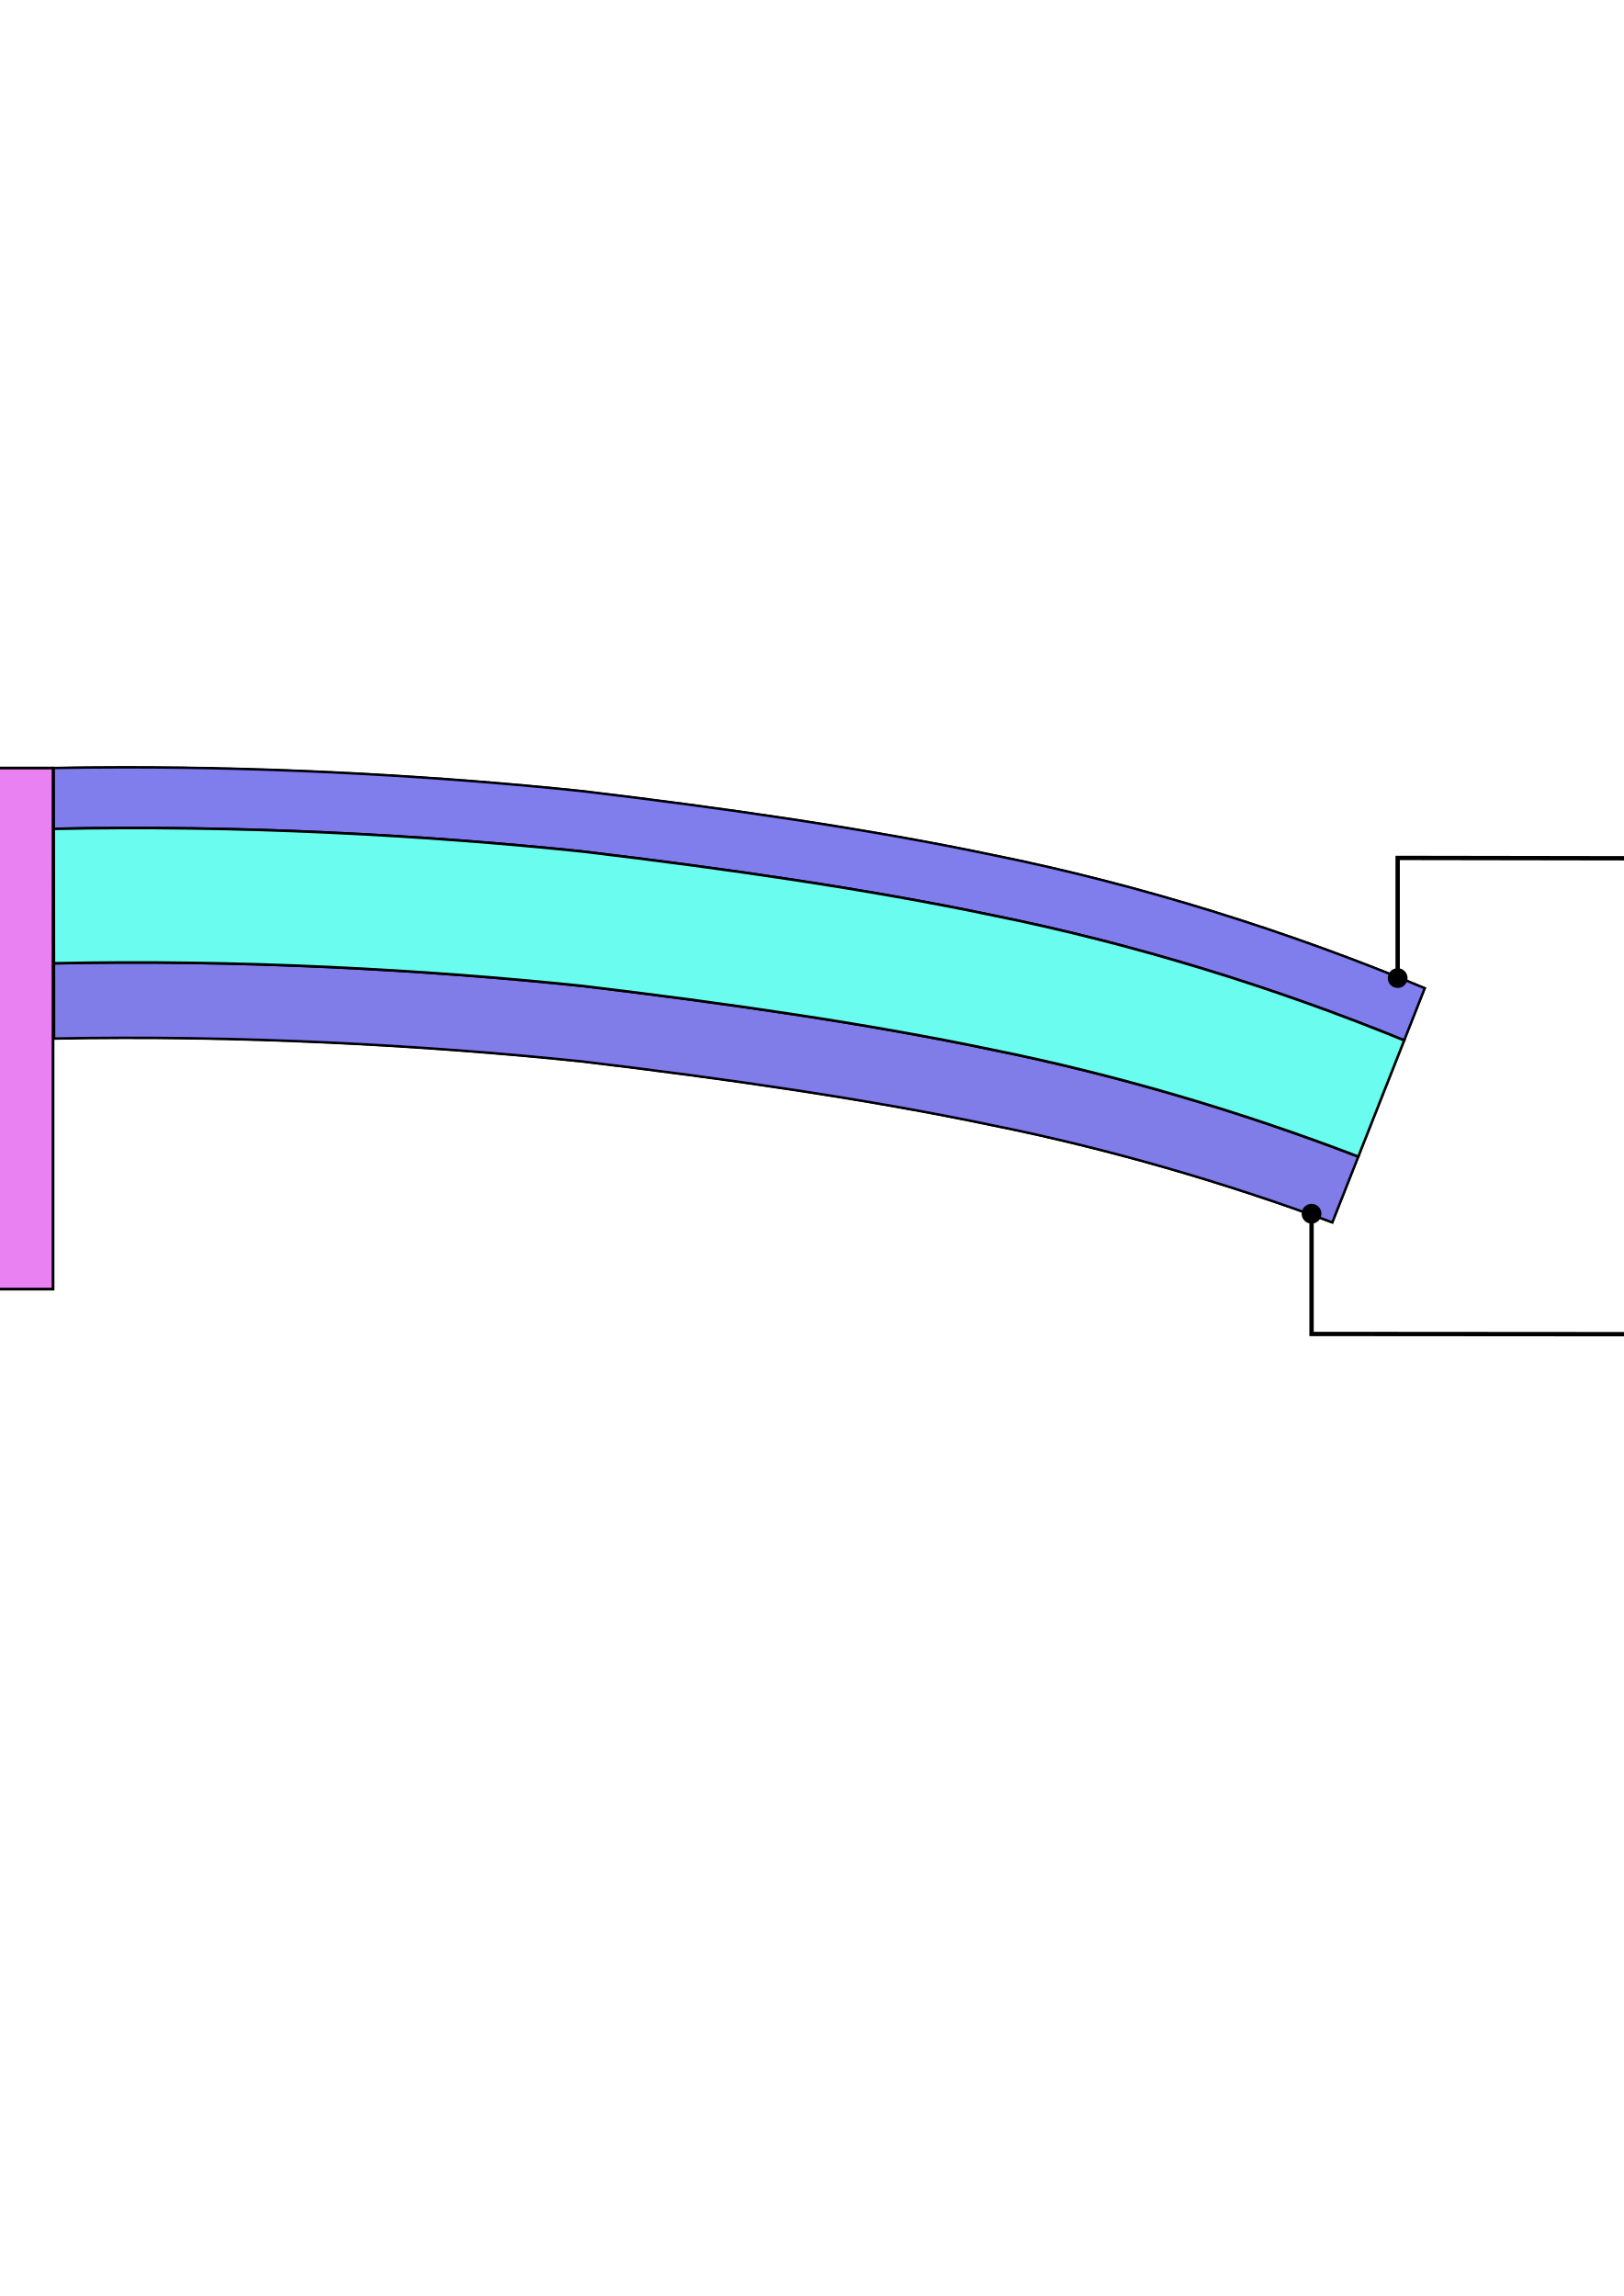
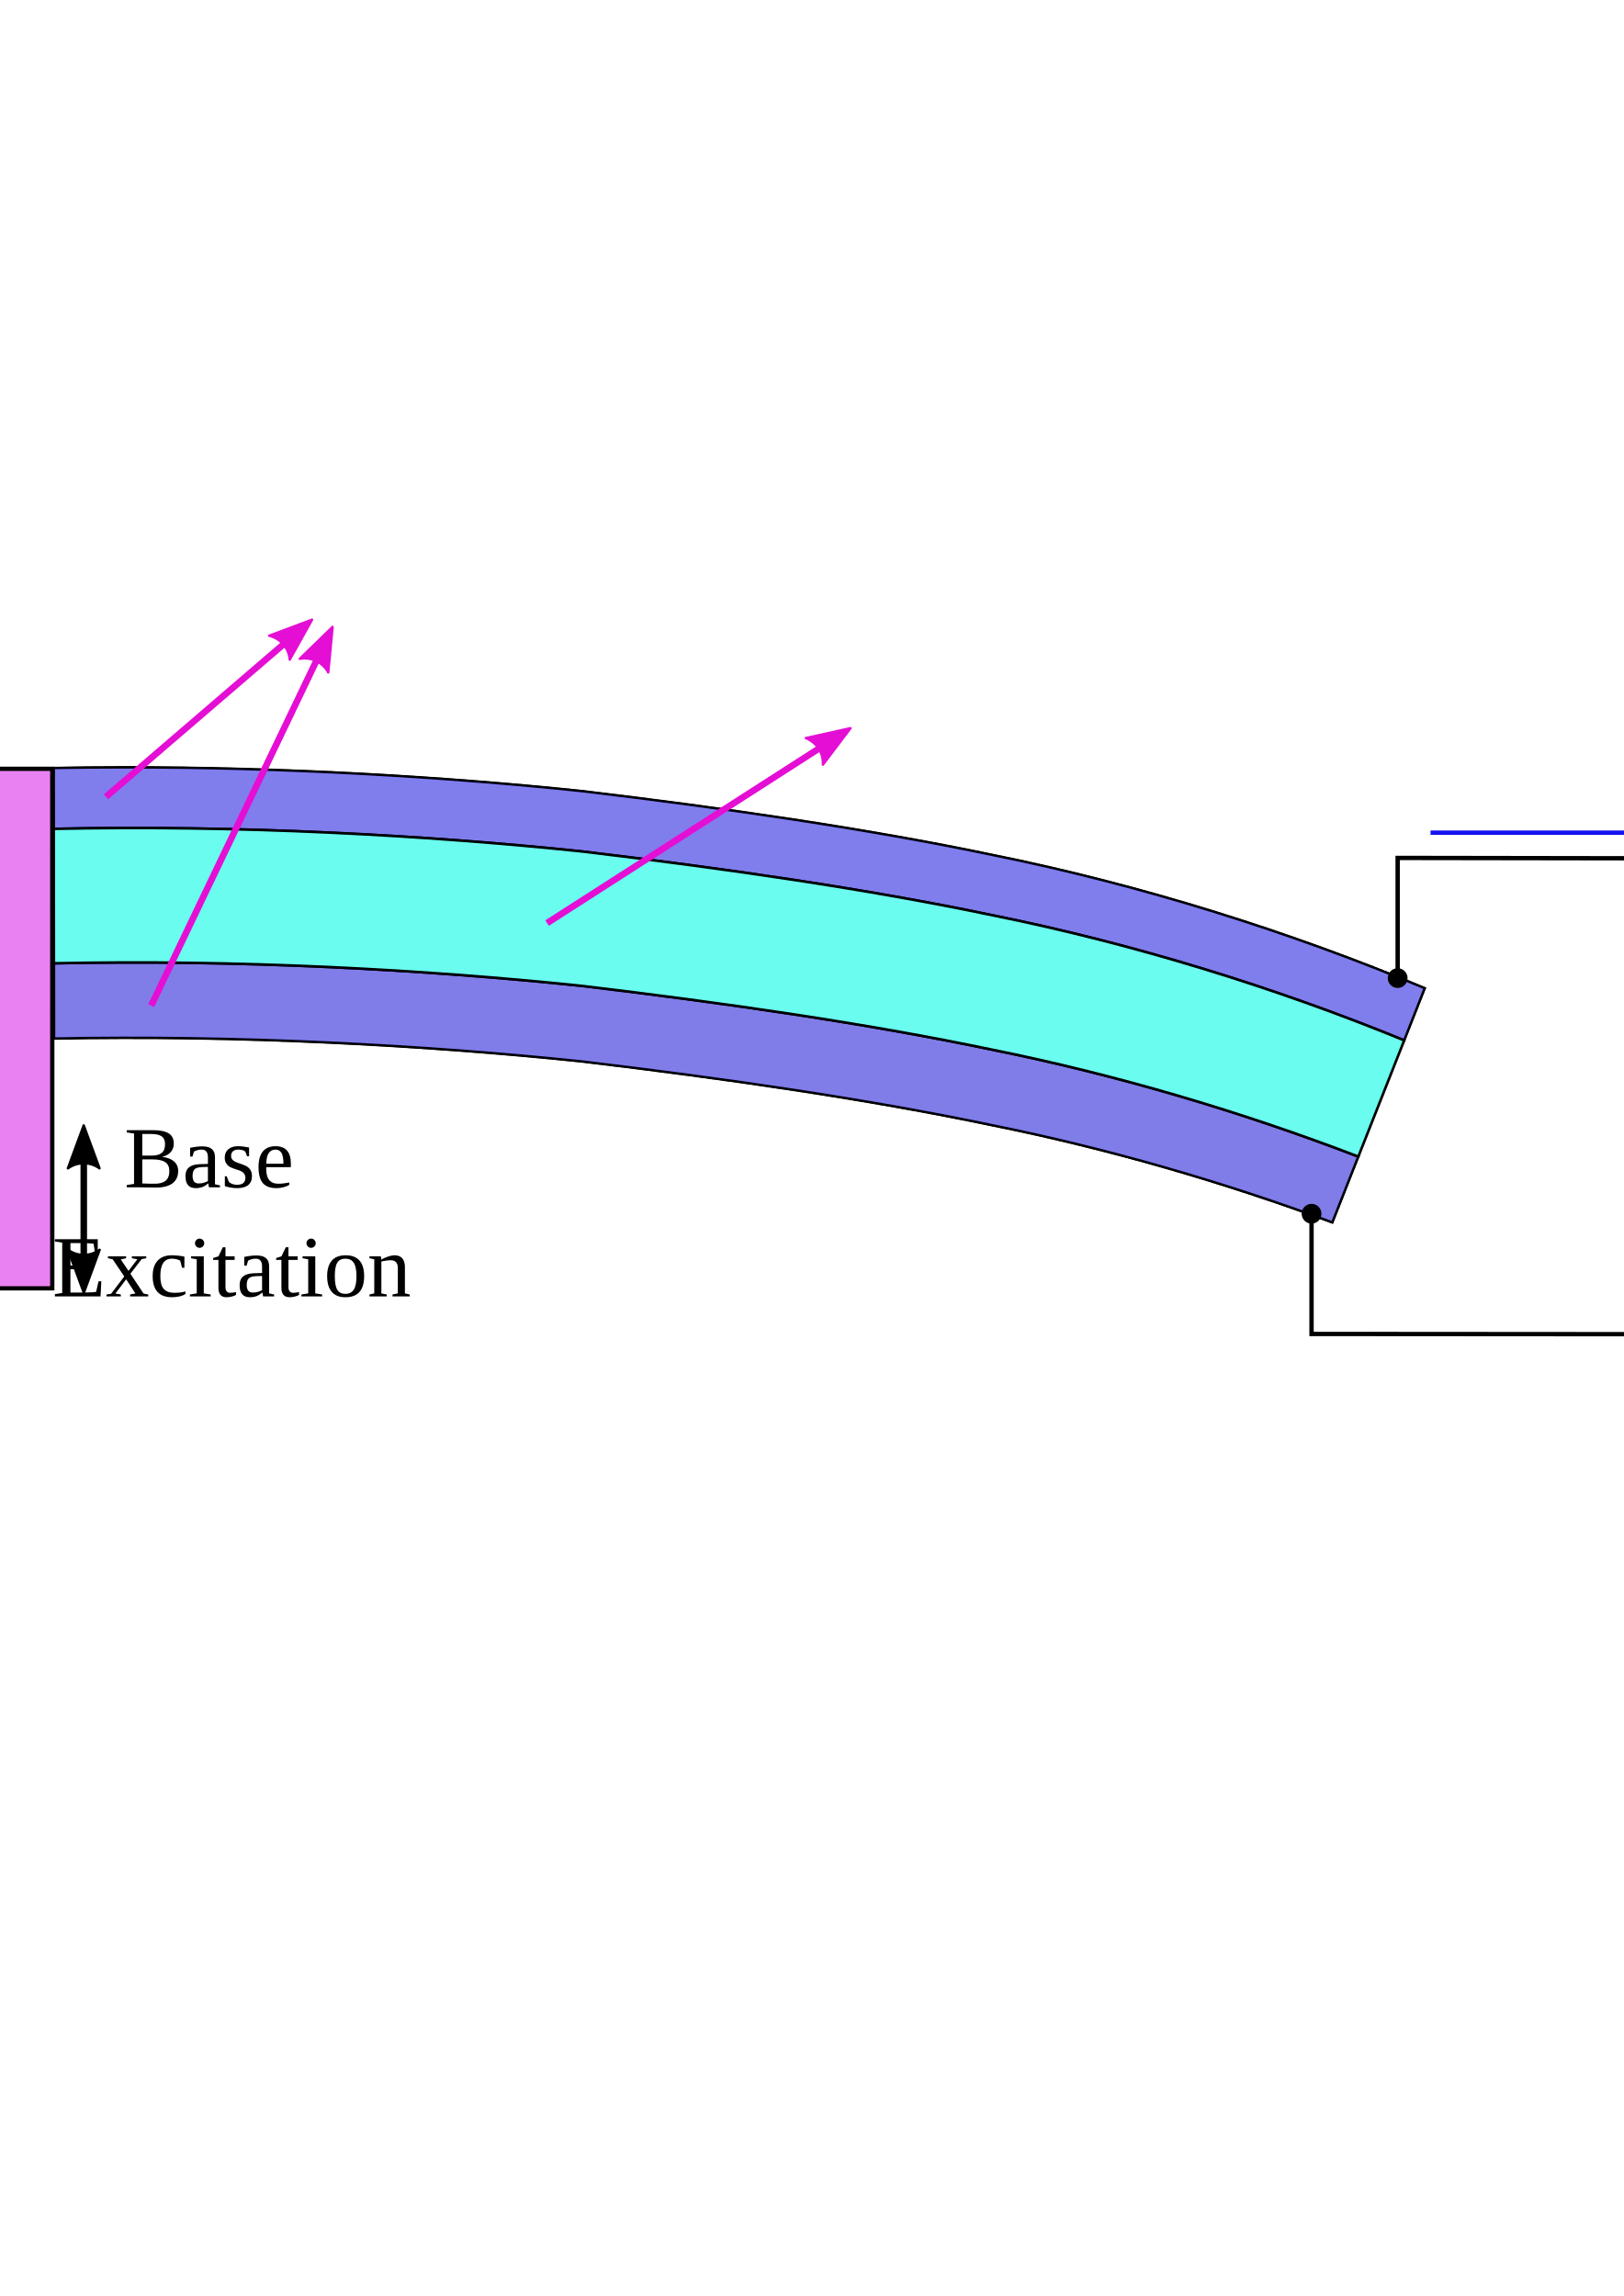
<svg xmlns="http://www.w3.org/2000/svg" width="210mm" height="297mm" viewBox="0 0 744.094 1052.362" id="svg2" version="1.1">
  <defs id="defs4">
+     <marker orient="auto" refY="0.0" refX="0.0" id="Arrow2Mstart" style="overflow:visible">
+       <path id="path4214" style="fill-rule:evenodd;stroke-width:0.625;stroke-linejoin:round;stroke:#000000;stroke-opacity:1;fill:#000000;fill-opacity:1" d="M 8.719,4.034 L -2.207,0.016 L 8.719,-4.002 C 6.973,-1.63 6.983,1.616 8.719,4.034 z " transform="scale(0.6) translate(0,0)" />
+     </marker>
+     <marker orient="auto" refY="0.0" refX="0.0" id="marker5794" style="overflow:visible;">
+       <path id="path5796" style="fill-rule:evenodd;stroke-width:0.625;stroke-linejoin:round;stroke:#000000;stroke-opacity:1;fill:#000000;fill-opacity:1" d="M 8.719,4.034 L -2.207,0.016 L 8.719,-4.002 C 6.973,-1.63 6.983,1.616 8.719,4.034 z " transform="scale(0.6) rotate(180) translate(0,0)" />
+     </marker>
+     <marker orient="auto" refY="0.0" refX="0.0" id="Arrow1Mstart" style="overflow:visible">
+       <path id="path4196" d="M 0.0,0.0 L 5.0,-5.0 L -12.5,0.0 L 5.0,5.0 L 0.0,0.0 z " style="fill-rule:evenodd;stroke:#000000;stroke-width:1pt;stroke-opacity:1;fill:#000000;fill-opacity:1" transform="scale(0.4) translate(10,0)" />
+     </marker>
+     <marker orient="auto" refY="0.0" refX="0.0" id="Arrow1Sstart" style="overflow:visible">
+       <path id="path4202" d="M 0.0,0.0 L 5.0,-5.0 L -12.5,0.0 L 5.0,5.0 L 0.0,0.0 z " style="fill-rule:evenodd;stroke:#000000;stroke-width:1pt;stroke-opacity:1;fill:#000000;fill-opacity:1" transform="scale(0.2) translate(6,0)" />
+     </marker>
+     <marker orient="auto" refY="0.0" refX="0.0" id="Arrow1Send" style="overflow:visible;">
+       <path id="path4205" d="M 0.0,0.0 L 5.0,-5.0 L -12.5,0.0 L 5.0,5.0 L 0.0,0.0 z " style="fill-rule:evenodd;stroke:#000000;stroke-width:1pt;stroke-opacity:1;fill:#000000;fill-opacity:1" transform="scale(0.2) rotate(180) translate(6,0)" />
+     </marker>
+     <marker orient="auto" refY="0.0" refX="0.0" id="marker5317" style="overflow:visible;">
+       <path id="path5319" style="fill-rule:evenodd;stroke-width:0.625;stroke-linejoin:round;stroke:#1313ed;stroke-opacity:1;fill:#1313ed;fill-opacity:1" d="M 8.719,4.034 L -2.207,0.016 L 8.719,-4.002 C 6.973,-1.63 6.983,1.616 8.719,4.034 z " transform="scale(0.6) rotate(180) translate(0,0)" />
+     </marker>
+     <marker style="overflow:visible;" id="marker4544" refX="0.0" refY="0.0" orient="auto">
+       <path transform="scale(0.6) rotate(180) translate(0,0)" d="M 8.719,4.034 L -2.207,0.016 L 8.719,-4.002 C 6.973,-1.63 6.983,1.616 8.719,4.034 z " style="fill-rule:evenodd;stroke-width:0.625;stroke-linejoin:round;stroke:#e50ed5;stroke-opacity:1;fill:#e50ed5;fill-opacity:1" id="path4546" />
+     </marker>
+     <marker orient="auto" refY="0.0" refX="0.0" id="Arrow2Mend" style="overflow:visible;">
+       <path id="path4217" style="fill-rule:evenodd;stroke-width:0.625;stroke-linejoin:round;stroke:#e50ed5;stroke-opacity:1;fill:#e50ed5;fill-opacity:1" d="M 8.719,4.034 L -2.207,0.016 L 8.719,-4.002 C 6.973,-1.63 6.983,1.616 8.719,4.034 z " transform="scale(0.6) rotate(180) translate(0,0)" />
+     </marker>
+     <marker style="overflow:visible" id="marker4484" refX="0.0" refY="0.0" orient="auto">
+       <path transform="scale(0.6) translate(0,0)" d="M 8.719,4.034 L -2.207,0.016 L 8.719,-4.002 C 6.973,-1.63 6.983,1.616 8.719,4.034 z " style="fill-rule:evenodd;stroke-width:0.625;stroke-linejoin:round;stroke:#000000;stroke-opacity:1;fill:#000000;fill-opacity:1" id="path4486" />
+     </marker>
    <marker orient="auto" refY="0.0" refX="0.0" id="marker4942" style="overflow:visible">
      <path id="path4944" d="M -2.5,-1.0 C -2.5,1.76 -4.74,4.0 -7.5,4.0 C -10.26,4.0 -12.5,1.76 -12.5,-1.0 C -12.5,-3.76 -10.26,-6.0 -7.5,-6.0 C -4.74,-6.0 -2.5,-3.76 -2.5,-1.0 z " style="fill-rule:evenodd;stroke:#000000;stroke-width:1pt;stroke-opacity:1;fill:#000000;fill-opacity:1" transform="scale(0.4) translate(7.4, 1)" />
    </marker>
    <marker style="overflow:visible" id="marker4866" refX="0.0" refY="0.0" orient="auto">
      <path transform="scale(0.4) translate(7.4, 1)" style="fill-rule:evenodd;stroke:#000000;stroke-width:1pt;stroke-opacity:1;fill:#000000;fill-opacity:1" d="M -2.5,-1.0 C -2.5,1.76 -4.74,4.0 -7.5,4.0 C -10.26,4.0 -12.5,1.76 -12.5,-1.0 C -12.5,-3.76 -10.26,-6.0 -7.5,-6.0 C -4.74,-6.0 -2.5,-3.76 -2.5,-1.0 z " id="path4868" />
    </marker>
    <marker style="overflow:visible" id="marker4832" refX="0.0" refY="0.0" orient="auto">
      <path transform="scale(0.4) translate(7.4, 1)" style="fill-rule:evenodd;stroke:#000000;stroke-width:1pt;stroke-opacity:1;fill:#000000;fill-opacity:1" d="M -2.5,-1.0 C -2.5,1.76 -4.74,4.0 -7.5,4.0 C -10.26,4.0 -12.5,1.76 -12.5,-1.0 C -12.5,-3.76 -10.26,-6.0 -7.5,-6.0 C -4.74,-6.0 -2.5,-3.76 -2.5,-1.0 z " id="path4834" />
    </marker>
    <filter style="color-interpolation-filters:sRGB;" id="filter4293">
      <feColorMatrix type="luminanceToAlpha" result="result2" id="feColorMatrix4295" />
      <feComposite in2="SourceGraphic" operator="arithmetic" in="result2" k3="2" result="result4" id="feComposite4297" />
      <feBlend in="result4" mode="multiply" result="result3" in2="result2" id="feBlend4299" />
      <feComposite in2="SourceGraphic" operator="in" in="result3" id="feComposite4301" />
    </filter>
+     <marker style="overflow:visible" id="marker4544-7" refX="0" refY="0" orient="auto">
+       <path transform="scale(-0.6,-0.6)" d="M 8.719,4.034 -2.207,0.016 8.719,-4.002 c -1.745,2.372 -1.735,5.617 -6e-7,8.035 z" style="fill:#e50ed5;fill-opacity:1;fill-rule:evenodd;stroke:#e50ed5;stroke-width:0.625;stroke-linejoin:round;stroke-opacity:1" id="path4546-7" />
+     </marker>
  </defs>
  <g id="layer1">
    <path style="fill:#0600dc;fill-opacity:0.51;fill-rule:evenodd;stroke:#000000;stroke-width:1.174px;stroke-linecap:butt;stroke-linejoin:miter;stroke-opacity:1;filter:url(#filter4293)" d="m 622.489,530.125 c -13.295,-5.111 -26.858,-10.01 -40.613,-14.662 -13.766,-4.655 -27.724,-9.065 -41.793,-13.191 -14.069,-4.127 -28.249,-7.971 -42.463,-11.5 -14.214,-3.529 -28.461,-6.741 -42.662,-9.604 -14.411,-3.025 -29.273,-5.877 -44.486,-8.576 -15.213,-2.699 -30.779,-5.245 -46.596,-7.658 -15.817,-2.413 -31.885,-4.695 -48.107,-6.863 -16.222,-2.168 -32.597,-4.225 -49.025,-6.189 -17.947,-1.875 -36.795,-3.574 -56.287,-5.039 -19.492,-1.465 -39.628,-2.695 -60.15,-3.635 -10.261,-0.47 -20.619,-0.867 -31.041,-1.184 -10.422,-0.317 -20.909,-0.553 -31.428,-0.703 -10.518,-0.15 -21.069,-0.213 -31.619,-0.182 -10.514,0.032 -21.027,0.157 -31.51,0.383 l 0.047,34.518 c 83.988,-1.677 170.201,2.996 241.988,10.498 65.714,7.857 130.571,17.185 188.215,29.285 52.587,10.6 105.805,26.005 155.615,44.496 l 11.916,-30.193 z" id="path4307" />
    <path style="fill:#0600e7;fill-opacity:0.51;fill-rule:evenodd;stroke:#000000;stroke-width:1.174px;stroke-linecap:butt;stroke-linejoin:miter;stroke-opacity:1;filter:url(#filter4293)" d="m 56.21,351.68 c -10.552,0.009 -21.103,0.109 -31.623,0.307 l 0.037,27.918 c 10.51,-0.227 21.051,-0.353 31.594,-0.385 10.55,-0.032 21.101,0.032 31.619,0.182 10.518,0.15 21.006,0.386 31.428,0.703 10.422,0.317 20.78,0.714 31.041,1.184 20.522,0.939 40.658,2.17 60.15,3.635 19.492,1.465 38.34,3.164 56.287,5.039 16.429,1.964 32.803,4.021 49.025,6.189 16.222,2.168 32.291,4.45 48.107,6.863 15.817,2.413 31.382,4.959 46.596,7.658 15.213,2.699 30.075,5.549 44.486,8.574 8.046,1.622 16.107,3.357 24.168,5.197 8.061,1.841 16.124,3.787 24.172,5.834 8.048,2.047 16.08,4.195 24.086,6.436 8.005,2.241 15.984,4.574 23.918,6.996 7.934,2.422 15.826,4.931 23.66,7.521 7.834,2.59 15.611,5.261 23.316,8.008 7.706,2.746 15.34,5.569 22.889,8.459 7.538,2.886 14.991,5.84 22.344,8.857 l 9.443,-23.93 C 591.605,427.189 522.757,405.534 454.958,391.867 397.313,379.767 332.457,370.439 266.743,362.582 203.928,356.018 130.071,351.619 56.21,351.68 Z" id="path4248" />
    <path style="opacity:1;fill:#64fcee;fill-opacity:0.964;fill-rule:evenodd;stroke:#000000;stroke-width:1.174px;stroke-linecap:butt;stroke-linejoin:miter;stroke-opacity:1" d="m 56.217,379.52 c -10.542,0.032 -21.084,0.158 -31.594,0.385 l 0.084,61.617 c 10.482,-0.226 20.995,-0.351 31.51,-0.383 10.55,-0.032 21.101,0.032 31.619,0.182 10.518,0.15 21.006,0.386 31.428,0.703 10.422,0.317 20.78,0.714 31.041,1.184 20.522,0.939 40.658,2.17 60.15,3.635 19.492,1.465 38.34,3.164 56.287,5.039 16.429,1.964 32.803,4.021 49.025,6.189 16.222,2.168 32.291,4.45 48.107,6.863 15.817,2.413 31.382,4.959 46.596,7.658 15.213,2.699 30.075,5.551 44.486,8.576 14.201,2.863 28.448,6.075 42.662,9.604 14.214,3.529 28.394,7.373 42.463,11.5 14.069,4.127 28.027,8.536 41.793,13.191 13.756,4.652 27.318,9.551 40.613,14.662 l 21.021,-53.27 c -7.353,-3.017 -14.805,-5.971 -22.344,-8.857 -7.548,-2.89 -15.183,-5.712 -22.889,-8.459 -7.706,-2.746 -15.482,-5.417 -23.316,-8.008 -7.834,-2.59 -15.726,-5.1 -23.66,-7.521 -7.934,-2.422 -15.912,-4.756 -23.918,-6.996 -8.005,-2.241 -16.038,-4.389 -24.086,-6.436 -8.048,-2.047 -16.11,-3.993 -24.172,-5.834 -8.061,-1.841 -16.122,-3.575 -24.168,-5.197 -14.411,-3.025 -29.273,-5.875 -44.486,-8.574 -15.213,-2.699 -30.779,-5.245 -46.596,-7.658 -15.817,-2.413 -31.885,-4.695 -48.107,-6.863 -16.222,-2.168 -32.597,-4.225 -49.025,-6.189 -17.947,-1.875 -36.795,-3.574 -56.287,-5.039 -19.492,-1.465 -39.628,-2.695 -60.15,-3.635 -10.261,-0.47 -20.619,-0.867 -31.041,-1.184 -10.422,-0.317 -20.909,-0.553 -31.428,-0.703 -10.518,-0.15 -21.069,-0.213 -31.619,-0.182 z" id="path4304" />
-     <rect style="opacity:1;fill:#d80fe9;fill-opacity:0.521;fill-rule:evenodd;stroke:#000000;stroke-width:1.257;stroke-miterlimit:4;stroke-dasharray:none;stroke-opacity:1" id="rect4501" width="56.312" height="238.827" x="-32.007" y="352.027" ry="2.2337117e-005" />
+     <rect style="opacity:1;fill:#d80fe9;fill-opacity:0.521;fill-rule:evenodd;stroke:#000000;stroke-width:1.958;stroke-miterlimit:4;stroke-dasharray:none;stroke-opacity:1" id="rect4501" width="137.039" height="238.126" x="-113.085" y="352.377" ry="2.2271561e-005" />
    <path style="fill:none;fill-rule:evenodd;stroke:#000000;stroke-width:2;stroke-linecap:butt;stroke-linejoin:miter;stroke-miterlimit:4;stroke-dasharray:none;stroke-opacity:1;marker-start:url(#marker4942)" d="m 640.505,448.227 0,-55 167.869,0.258 -0.253,57.061" id="path4505" />
    <path style="fill:none;fill-rule:evenodd;stroke:#000000;stroke-width:2;stroke-linecap:butt;stroke-linejoin:miter;stroke-miterlimit:4;stroke-dasharray:none;stroke-opacity:1;marker-start:url(#marker4866)" d="m 601.041,556.396 0,55.017 207.708,0.143 -0.016,-39.396" id="path4505-4" />
    <rect style="opacity:1;fill:#e9e80f;fill-opacity:0.982;fill-rule:evenodd;stroke:#000000;stroke-width:0.789;stroke-linecap:butt;stroke-miterlimit:4;stroke-dasharray:none;stroke-opacity:1" id="rect4936" width="29.505" height="121.429" x="793.622" y="450.837" ry="1.4101702e-005" />
+     <flowRoot xml:space="preserve" id="flowRoot4172" style="font-style:normal;font-variant:normal;font-weight:normal;font-stretch:normal;font-size:30px;line-height:125%;font-family:'Times New Roman';-inkscape-font-specification:'Times New Roman, Normal';text-align:center;letter-spacing:0px;word-spacing:0px;writing-mode:lr-tb;text-anchor:middle;fill:#000000;fill-opacity:1;stroke:none;stroke-width:1px;stroke-linecap:butt;stroke-linejoin:miter;stroke-opacity:1" transform="translate(-255.7143,-120)">
+       <flowRegion id="flowRegion4174">
+         <rect id="rect4176" width="141.429" height="81.429" x="145.714" y="558.076" style="font-style:normal;font-variant:normal;font-weight:normal;font-stretch:normal;font-size:30px;line-height:125%;font-family:'Times New Roman';-inkscape-font-specification:'Times New Roman, Normal';text-align:center;writing-mode:lr-tb;text-anchor:middle" />
+       </flowRegion>
+       <flowPara id="flowPara4178" style="font-style:normal;font-variant:normal;font-weight:normal;font-stretch:normal;font-size:30px;line-height:125%;font-family:'Times New Roman';-inkscape-font-specification:'Times New Roman, Normal';text-align:center;writing-mode:lr-tb;text-anchor:middle">Host </flowPara>
+       <flowPara style="font-style:normal;font-variant:normal;font-weight:normal;font-stretch:normal;font-size:30px;line-height:125%;font-family:'Times New Roman';-inkscape-font-specification:'Times New Roman, Normal';text-align:center;writing-mode:lr-tb;text-anchor:middle" id="flowPara4180">Structure</flowPara>
+     </flowRoot>
+     <path style="fill:none;fill-rule:evenodd;stroke:#e50ed5;stroke-width:3;stroke-linecap:butt;stroke-linejoin:miter;stroke-opacity:1;marker-end:url(#Arrow2Mend);stroke-miterlimit:4;stroke-dasharray:none" d="M 48.571,365.219 C 140,286.648 140,286.648 140,286.648" id="path4182" />
+     <path style="fill:none;fill-rule:evenodd;stroke:#e50ed5;stroke-width:3;stroke-linecap:butt;stroke-linejoin:miter;stroke-miterlimit:4;stroke-dasharray:none;stroke-opacity:1;marker-end:url(#marker4544)" d="m 69.286,460.934 81.429,-170" id="path4184" />
+     <flowRoot xml:space="preserve" id="flowRoot4172-2" style="font-style:normal;font-variant:normal;font-weight:normal;font-stretch:normal;font-size:30px;line-height:125%;font-family:'Times New Roman';-inkscape-font-specification:'Times New Roman, Normal';text-align:center;letter-spacing:0px;word-spacing:0px;writing-mode:lr-tb;text-anchor:middle;fill:#000000;fill-opacity:1;stroke:none;stroke-width:1px;stroke-linecap:butt;stroke-linejoin:miter;stroke-opacity:1" transform="translate(-65.71429,-345)">
+       <flowRegion id="flowRegion4174-7">
+         <rect id="rect4176-3" width="141.429" height="81.429" x="145.714" y="558.076" style="font-style:normal;font-variant:normal;font-weight:normal;font-stretch:normal;font-size:30px;line-height:125%;font-family:'Times New Roman';-inkscape-font-specification:'Times New Roman, Normal';text-align:center;writing-mode:lr-tb;text-anchor:middle" />
+       </flowRegion>
+       <flowPara id="flowPara4178-9" style="font-style:normal;font-variant:normal;font-weight:normal;font-stretch:normal;font-size:30px;line-height:125%;font-family:'Times New Roman';-inkscape-font-specification:'Times New Roman, Normal';text-align:center;writing-mode:lr-tb;text-anchor:middle">Piezoelectri c </flowPara>
+       <flowPara style="font-style:normal;font-variant:normal;font-weight:normal;font-stretch:normal;font-size:30px;line-height:125%;font-family:'Times New Roman';-inkscape-font-specification:'Times New Roman, Normal';text-align:center;writing-mode:lr-tb;text-anchor:middle" id="flowPara4180-2">Structure</flowPara>
+     </flowRoot>
+     <flowRoot xml:space="preserve" id="flowRoot4172-29" style="font-style:normal;font-variant:normal;font-weight:normal;font-stretch:normal;font-size:30px;line-height:125%;font-family:'Times New Roman';-inkscape-font-specification:'Times New Roman, Normal';text-align:center;letter-spacing:0px;word-spacing:0px;writing-mode:lr-tb;text-anchor:middle;fill:#000000;fill-opacity:1;stroke:none;stroke-width:1px;stroke-linecap:butt;stroke-linejoin:miter;stroke-opacity:1" transform="translate(-71.42857,-345)">
+       <flowRegion id="flowRegion4174-3">
+         <rect id="rect4176-4" width="168.571" height="84.286" x="145.714" y="558.076" style="font-style:normal;font-variant:normal;font-weight:normal;font-stretch:normal;font-size:30px;line-height:125%;font-family:'Times New Roman';-inkscape-font-specification:'Times New Roman, Normal';text-align:center;writing-mode:lr-tb;text-anchor:middle" />
+       </flowRegion>
+       <flowPara id="flowPara4178-2" style="font-style:normal;font-variant:normal;font-weight:normal;font-stretch:normal;font-size:30px;line-height:125%;font-family:'Times New Roman';-inkscape-font-specification:'Times New Roman, Normal';text-align:center;writing-mode:lr-tb;text-anchor:middle">Piezoelectric </flowPara>
+       <flowPara style="font-style:normal;font-variant:normal;font-weight:normal;font-stretch:normal;font-size:30px;line-height:125%;font-family:'Times New Roman';-inkscape-font-specification:'Times New Roman, Normal';text-align:center;writing-mode:lr-tb;text-anchor:middle" id="flowPara4180-5">Elements</flowPara>
+     </flowRoot>
+     <path style="fill:none;fill-rule:evenodd;stroke:#e50ed5;stroke-width:3;stroke-linecap:butt;stroke-linejoin:miter;stroke-miterlimit:4;stroke-dasharray:none;stroke-opacity:1;marker-end:url(#marker4544-7)" d="M 250.714,423.077 386.429,335.934" id="path4184-1" />
+     <flowRoot xml:space="preserve" id="flowRoot4172-29-0" style="font-style:normal;font-variant:normal;font-weight:normal;font-stretch:normal;font-size:30px;line-height:125%;font-family:'Times New Roman';-inkscape-font-specification:'Times New Roman, Normal';text-align:center;letter-spacing:0px;word-spacing:0px;writing-mode:lr-tb;text-anchor:middle;fill:#000000;fill-opacity:1;stroke:none;stroke-width:1px;stroke-linecap:butt;stroke-linejoin:miter;stroke-opacity:1" transform="translate(154.5714,-295)">
+       <flowRegion id="flowRegion4174-3-1">
+         <rect id="rect4176-4-0" width="168.571" height="84.286" x="145.714" y="558.076" style="font-style:normal;font-variant:normal;font-weight:normal;font-stretch:normal;font-size:30px;line-height:125%;font-family:'Times New Roman';-inkscape-font-specification:'Times New Roman, Normal';text-align:center;writing-mode:lr-tb;text-anchor:middle" />
+       </flowRegion>
+       <flowPara id="flowPara4178-2-3" style="font-style:normal;font-variant:normal;font-weight:normal;font-stretch:normal;font-size:30px;line-height:125%;font-family:'Times New Roman';-inkscape-font-specification:'Times New Roman, Normal';text-align:center;writing-mode:lr-tb;text-anchor:middle">Base </flowPara>
+       <flowPara style="font-style:normal;font-variant:normal;font-weight:normal;font-stretch:normal;font-size:30px;line-height:125%;font-family:'Times New Roman';-inkscape-font-specification:'Times New Roman, Normal';text-align:center;writing-mode:lr-tb;text-anchor:middle" id="flowPara4180-5-4">Structure</flowPara>
+     </flowRoot>
+     <flowRoot xml:space="preserve" id="flowRoot5228" style="fill:black;stroke:none;stroke-opacity:1;stroke-width:1px;stroke-linejoin:miter;stroke-linecap:butt;fill-opacity:1;font-family:sans-serif;font-style:normal;font-weight:normal;font-size:40px;line-height:125%;letter-spacing:0px;word-spacing:0px">
+       <flowRegion id="flowRegion5230">
+         <rect id="rect5232" width="117.857" height="77.143" x="870.714" y="373.791" />
+       </flowRegion>
+       <flowPara id="flowPara5234" />
+     </flowRoot>
+     <text xml:space="preserve" style="font-style:normal;font-weight:normal;font-size:40px;line-height:125%;font-family:sans-serif;letter-spacing:0px;word-spacing:0px;fill:#000000;fill-opacity:1;stroke:none;stroke-width:1px;stroke-linecap:butt;stroke-linejoin:miter;stroke-opacity:1" x="935" y="438.791" id="text5236">
+       <tspan id="tspan5238" x="935" y="438.791" />
+     </text>
+     <flowRoot xml:space="preserve" id="flowRoot5240" style="fill:black;stroke:none;stroke-opacity:1;stroke-width:1px;stroke-linejoin:miter;stroke-linecap:butt;fill-opacity:1;font-family:sans-serif;font-style:normal;font-weight:normal;font-size:40px;line-height:125%;letter-spacing:0px;word-spacing:0px">
+       <flowRegion id="flowRegion5242">
+         <rect id="rect5244" width="69.286" height="93.571" x="950" y="399.505" />
+       </flowRegion>
+       <flowPara id="flowPara5246" />
+     </flowRoot>
+     <flowRoot xml:space="preserve" id="flowRoot5248" style="font-style:normal;font-weight:normal;font-size:40px;line-height:125%;font-family:sans-serif;letter-spacing:0px;word-spacing:0px;fill:#000000;fill-opacity:1;stroke:none;stroke-width:1px;stroke-linecap:butt;stroke-linejoin:miter;stroke-opacity:1" transform="translate(-118.5714,-5.714286)">
+       <flowRegion id="flowRegion5250">
+         <rect id="rect5252" width="88.571" height="57.857" x="883.571" y="495.934" />
+       </flowRegion>
+       <flowPara id="flowPara5254" style="font-style:italic;font-variant:normal;font-weight:normal;font-stretch:normal;font-size:30px;font-family:'Times New Roman';-inkscape-font-specification:'Times New Roman,  Italic'">R<flowSpan style="font-style:italic;font-variant:normal;font-weight:normal;font-stretch:normal;font-size:20px;font-family:'Times New Roman';-inkscape-font-specification:'Times New Roman, Italic';baseline-shift:sub" id="flowSpan5256">l</flowSpan>
+       </flowPara>
+     </flowRoot>
+     <flowRoot xml:space="preserve" id="flowRoot5248-6" style="font-style:normal;font-weight:normal;font-size:40px;line-height:125%;font-family:sans-serif;letter-spacing:0px;word-spacing:0px;fill:#000000;fill-opacity:1;stroke:none;stroke-width:1px;stroke-linecap:butt;stroke-linejoin:miter;stroke-opacity:1" transform="translate(-179.2857,-154.2857)">
+       <flowRegion id="flowRegion5250-64">
+         <rect id="rect5252-34" width="88.571" height="57.857" x="883.571" y="495.934" />
+       </flowRegion>
+       <flowPara id="flowPara5254-05" style="font-style:italic;font-variant:normal;font-weight:normal;font-stretch:normal;font-size:30px;font-family:'Times New Roman';-inkscape-font-specification:'Times New Roman,  Italic'">I<flowSpan style="font-style:italic;font-variant:normal;font-weight:normal;font-stretch:normal;font-size:20px;font-family:'Times New Roman';-inkscape-font-specification:'Times New Roman, Italic';baseline-shift:sub" id="flowSpan5256-0">out</flowSpan>
+       </flowPara>
+     </flowRoot>
+     <path style="fill:none;fill-rule:evenodd;stroke:#1313ed;stroke-width:2;stroke-linecap:butt;stroke-linejoin:miter;stroke-miterlimit:4;stroke-dasharray:none;stroke-opacity:1;marker-end:url(#marker5317)" d="m 655.571,381.648 129.286,0" id="path5315" />
+     <flowRoot xml:space="preserve" id="flowRoot5248-6-0" style="font-style:normal;font-weight:normal;font-size:40px;line-height:125%;font-family:sans-serif;letter-spacing:0px;word-spacing:0px;fill:#000000;fill-opacity:1;stroke:none;stroke-width:1px;stroke-linecap:butt;stroke-linejoin:miter;stroke-opacity:1" transform="translate(-55.28571,-6.285717)">
+       <flowRegion id="flowRegion5250-64-4">
+         <rect id="rect5252-34-4" width="52.143" height="46.429" x="883.571" y="495.934" />
+       </flowRegion>
+       <flowPara id="flowPara5254-05-9" style="font-style:italic;font-variant:normal;font-weight:normal;font-stretch:normal;font-size:30px;font-family:'Times New Roman';-inkscape-font-specification:'Times New Roman,  Italic'">V<flowSpan style="font-style:italic;font-variant:normal;font-weight:normal;font-stretch:normal;font-size:20px;font-family:'Times New Roman';-inkscape-font-specification:'Times New Roman, Italic';baseline-shift:sub" id="flowSpan5256-0-9">out</flowSpan>
+       </flowPara>
+     </flowRoot>
+     <flowRoot xml:space="preserve" id="flowRoot5516" style="fill:black;stroke:none;stroke-opacity:1;stroke-width:1px;stroke-linejoin:miter;stroke-linecap:butt;fill-opacity:1;font-family:sans-serif;font-style:normal;font-weight:normal;font-size:40px;line-height:125%;letter-spacing:0px;word-spacing:0px">
+       <flowRegion id="flowRegion5518">
+         <rect id="rect5520" width="36.429" height="47.857" x="854.286" y="403.077" />
+       </flowRegion>
+       <flowPara id="flowPara5522" />
+     </flowRoot>
+     <text xml:space="preserve" style="font-style:normal;font-weight:normal;font-size:40px;line-height:125%;font-family:sans-serif;letter-spacing:0px;word-spacing:0px;fill:#e808ee;fill-opacity:1;stroke:#ed133a;stroke-width:1px;stroke-linecap:butt;stroke-linejoin:miter;stroke-opacity:1;" x="827.645" y="460.726" id="text5524">
+       <tspan id="tspan5526" x="827.645" y="460.726" style="font-size:30px;stroke:#ed133a;stroke-opacity:1;fill:#e808ee;fill-opacity:1;">+</tspan>
+     </text>
+     <text xml:space="preserve" style="font-style:normal;font-weight:normal;font-size:47.006px;line-height:125%;font-family:sans-serif;letter-spacing:0px;word-spacing:0px;fill:#e808ee;fill-opacity:1;stroke:#ed133a;stroke-width:1px;stroke-linecap:butt;stroke-linejoin:miter;stroke-opacity:1;" x="704.686" y="685.636" id="text5524-5" transform="scale(1.175139,0.8509629)">
+       <tspan id="tspan5526-2" x="704.686" y="685.636">-</tspan>
+     </text>
+     <path style="fill:none;fill-rule:evenodd;stroke:#000000;stroke-width:3;stroke-linecap:butt;stroke-linejoin:miter;stroke-miterlimit:4;stroke-dasharray:none;stroke-opacity:1;marker-start:url(#Arrow2Mstart);marker-end:url(#marker5794)" d="m 38.386,588.548 0,-68.747" id="path5546" />
+     <text xml:space="preserve" style="font-style:normal;font-weight:normal;font-size:40px;line-height:125%;font-family:sans-serif;letter-spacing:0px;word-spacing:0px;fill:#000000;fill-opacity:1;stroke:none;stroke-width:1px;stroke-linecap:butt;stroke-linejoin:miter;stroke-opacity:1" x="132.196" y="544.195" id="text6226">
+       <tspan id="tspan6228" x="137.196" y="544.195" style="font-style:normal;font-variant:normal;font-weight:normal;font-stretch:normal;font-family:'Times New Roman';-inkscape-font-specification:'Times New Roman, ';text-align:center;text-anchor:middle">Base </tspan>
+       <tspan x="132.196" y="594.195" style="font-style:normal;font-variant:normal;font-weight:normal;font-stretch:normal;font-family:'Times New Roman';-inkscape-font-specification:'Times New Roman, ';text-align:center;text-anchor:middle" id="tspan6230">Excitation</tspan>
+     </text>
  </g>
</svg>
